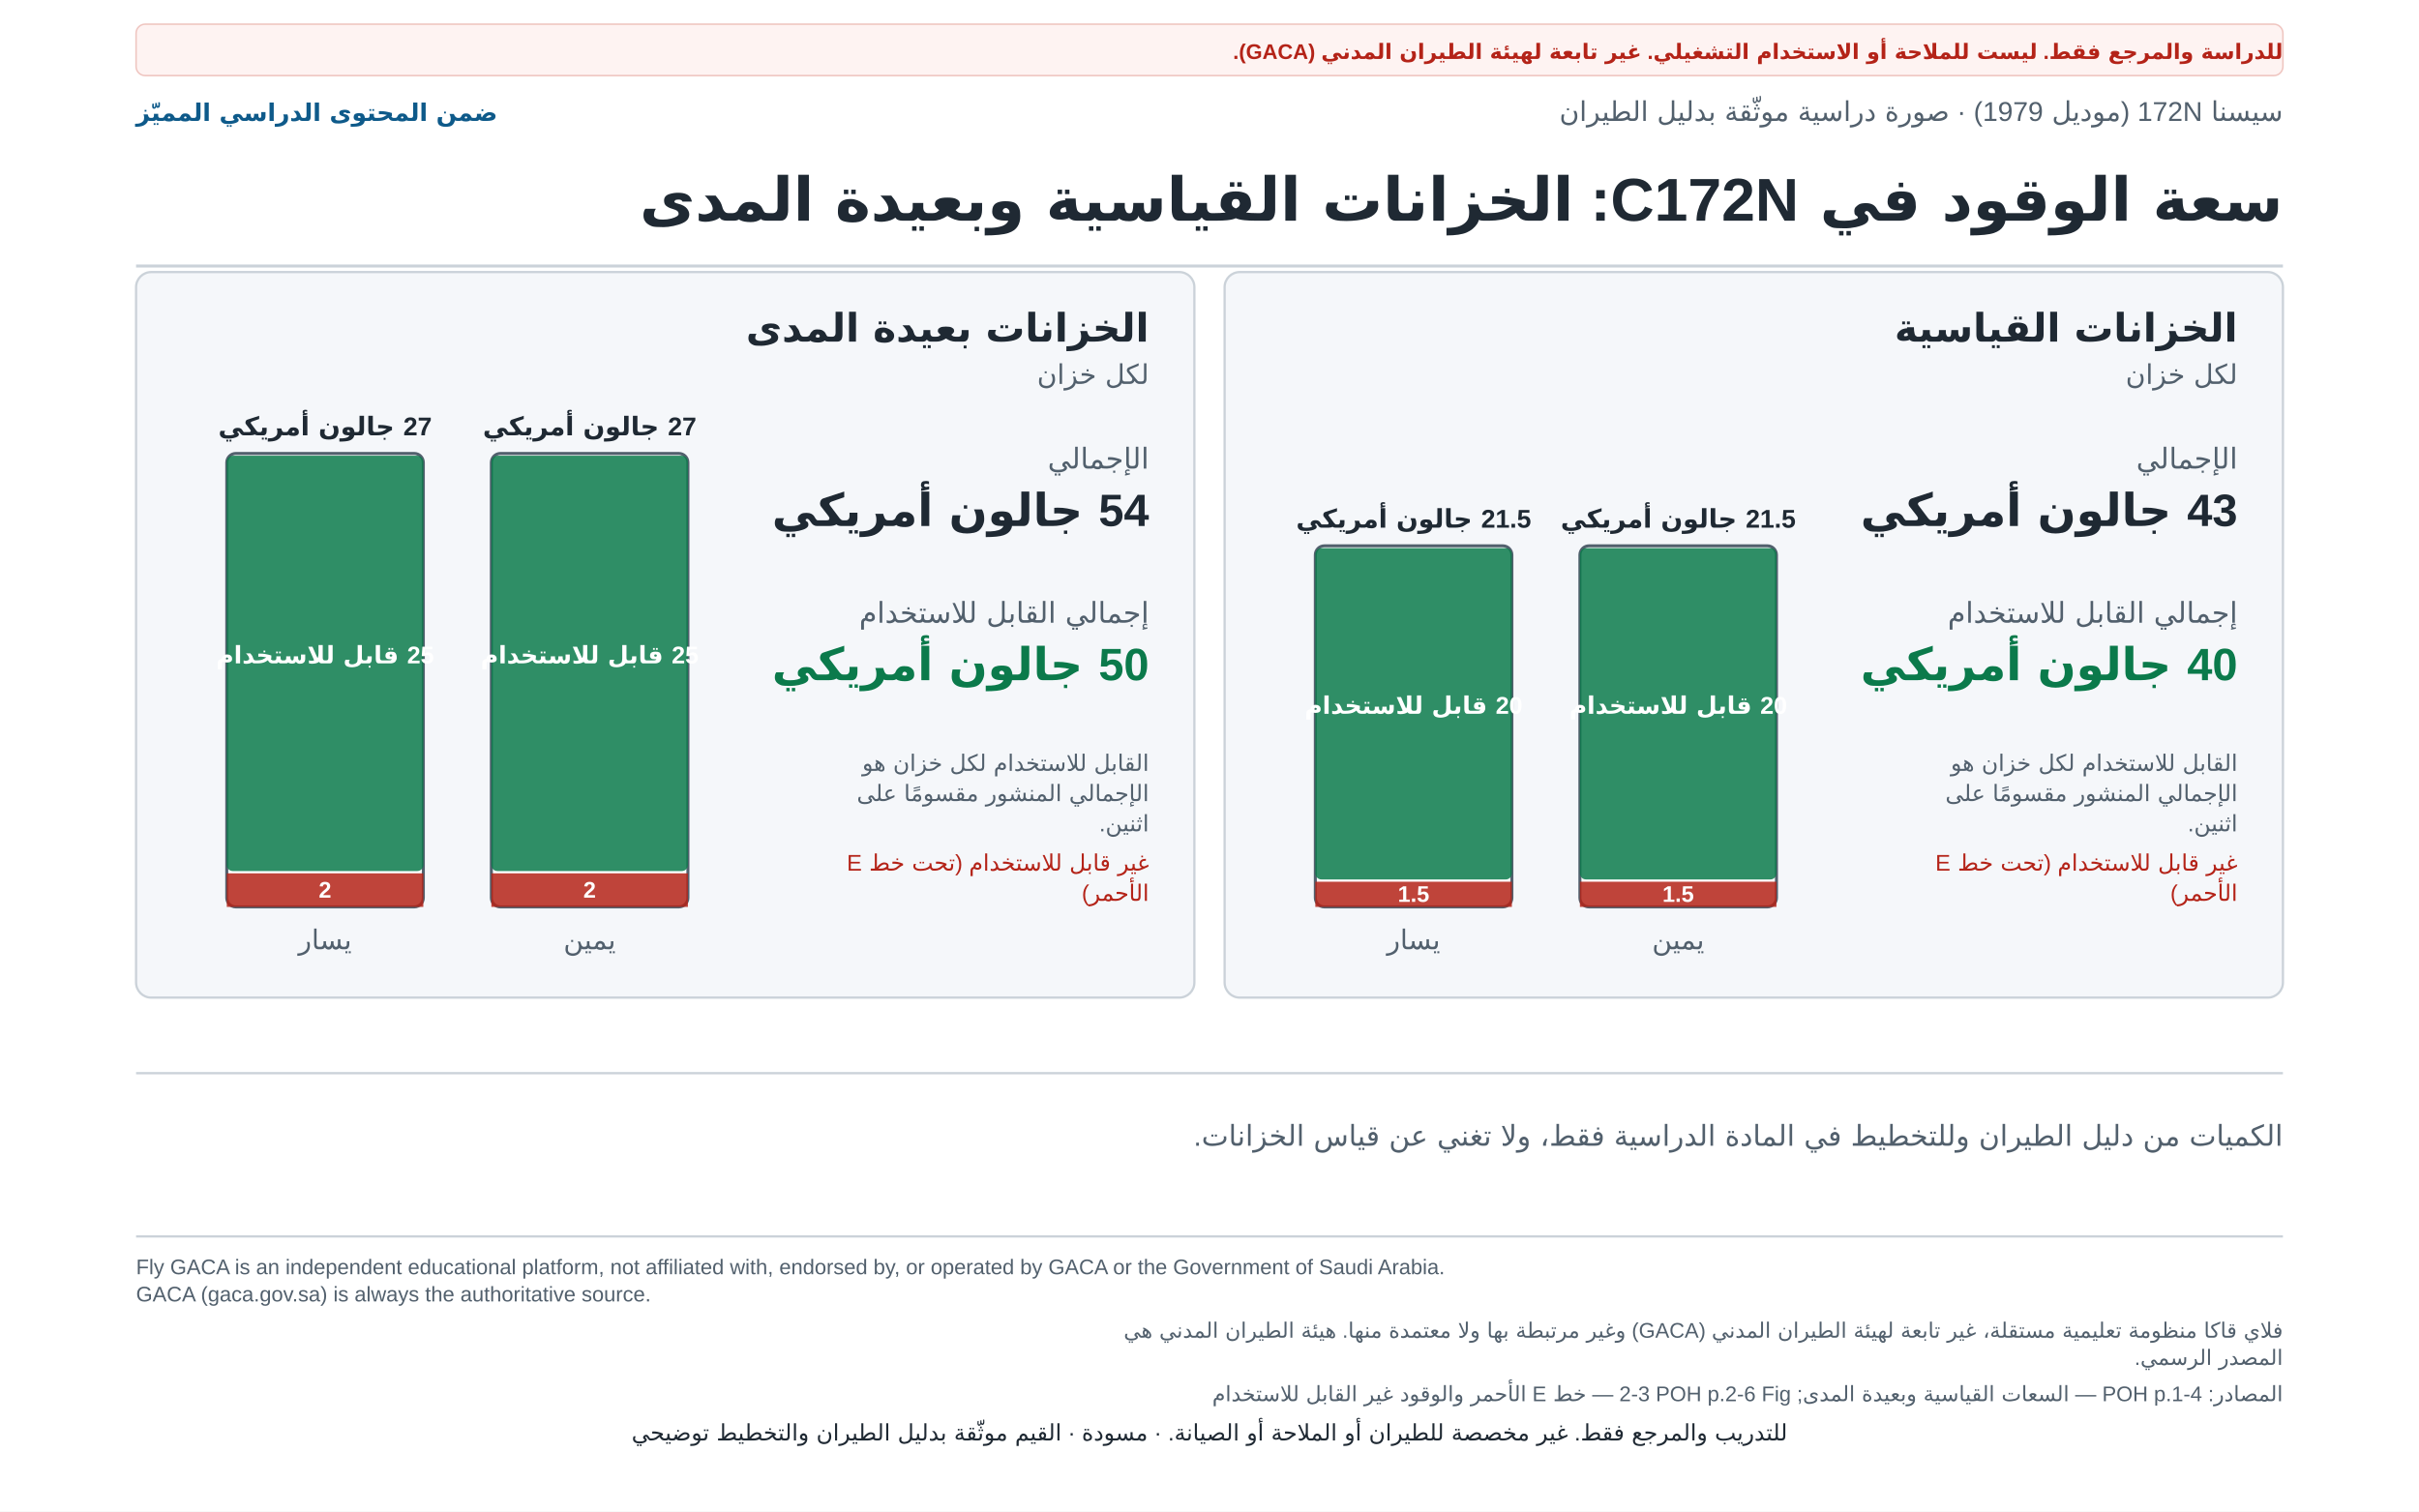
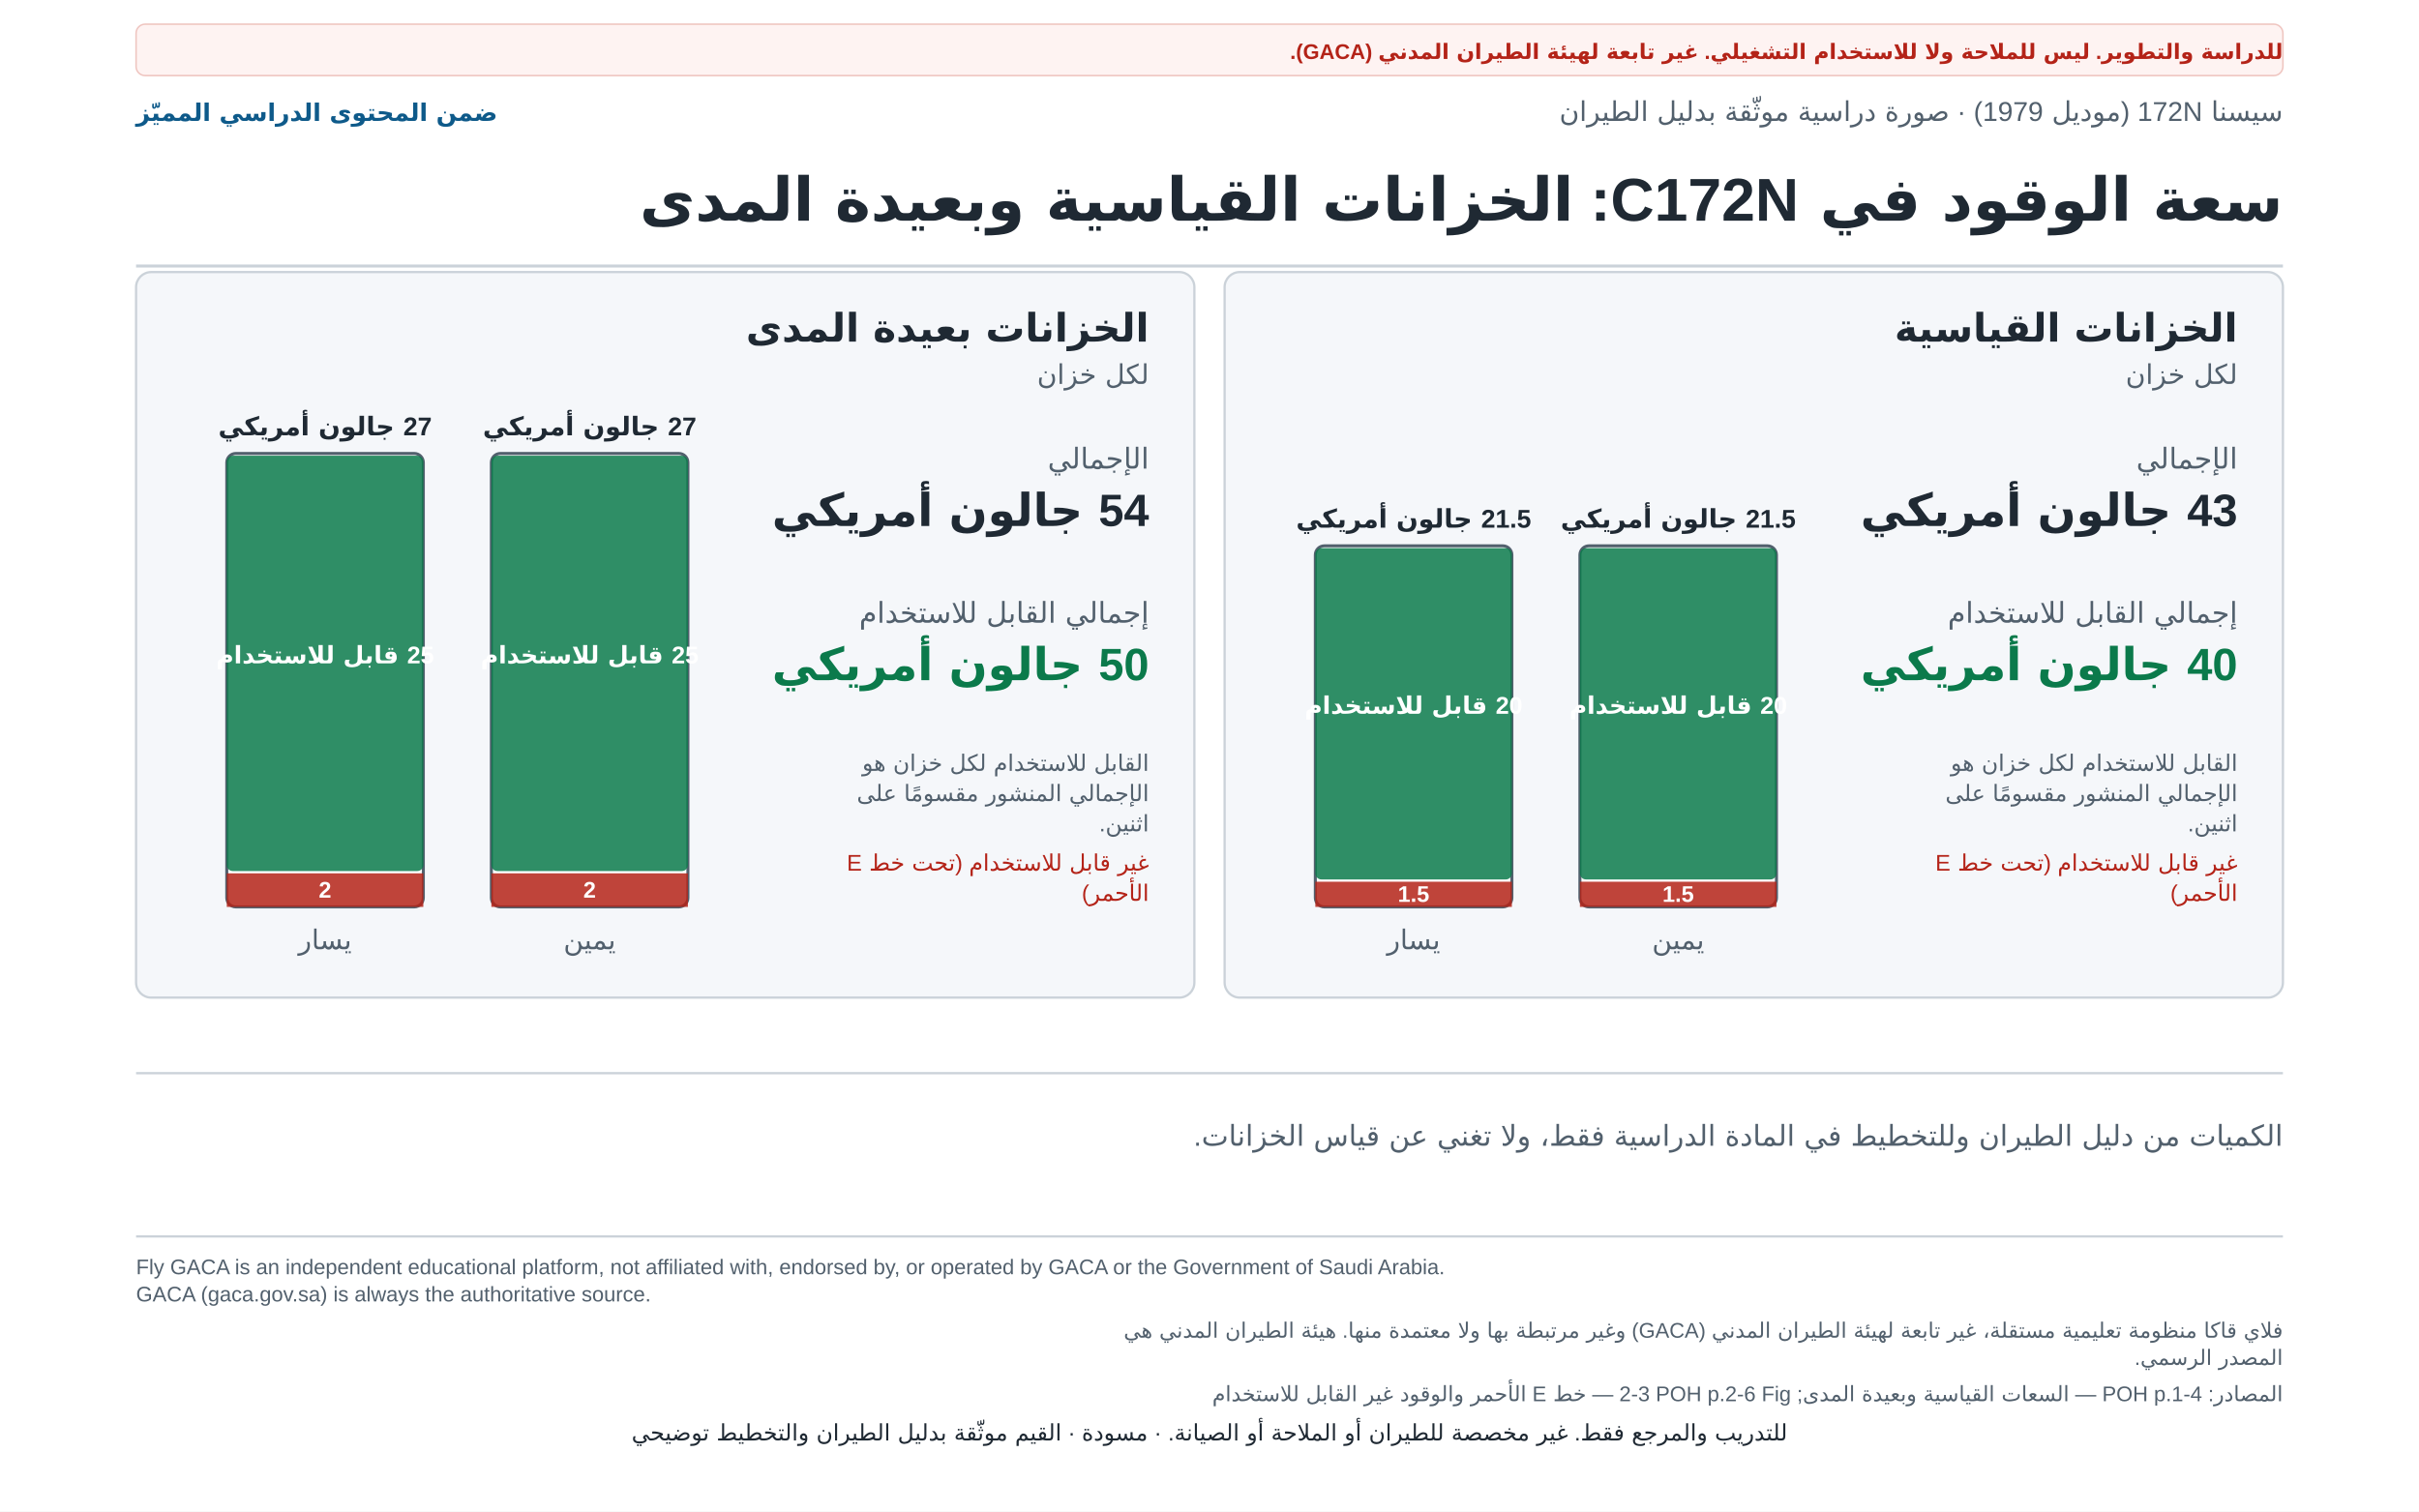
<svg xmlns="http://www.w3.org/2000/svg" viewBox="0 0 1600 1000" width="1600" height="1000" direction="rtl" lang="ar" role="img" aria-labelledby="t">
  <rect x="0" y="0" width="1600" height="1000" fill="#FFFFFF" />
  <rect x="90" y="16" width="1420" height="34" fill="#FEF3F2" stroke="#EFC5C0" stroke-width="1" rx="6" />
-   <text x="1510" y="39" text-anchor="start" font-family="IBM Plex Sans, IBM Plex Sans Arabic, Helvetica Neue, Arial, sans-serif" font-size="14" font-weight="600" fill="#B42318" direction="rtl">للدراسة والمرجع فقط. ليست للملاحة أو الاستخدام التشغيلي. غير تابعة لهيئة الطيران المدني (GACA).</text>
+   <text x="1510" y="39" text-anchor="start" font-family="IBM Plex Sans, IBM Plex Sans Arabic, Helvetica Neue, Arial, sans-serif" font-size="14" font-weight="600" fill="#B42318" direction="rtl">للدراسة والتطوير. ليس للملاحة ولا للاستخدام التشغيلي. غير تابعة لهيئة الطيران المدني (GACA).</text>
  <text x="1510" y="80" text-anchor="start" font-family="IBM Plex Sans, IBM Plex Sans Arabic, Helvetica Neue, Arial, sans-serif" font-size="18" fill="#52606D">سيسنا 172N (موديل ⁦1979⁩) · صورة دراسية موثّقة بدليل الطيران</text>
  <text x="90" y="80" text-anchor="end" font-family="IBM Plex Sans, IBM Plex Sans Arabic, Helvetica Neue, Arial, sans-serif" font-size="16" font-weight="600" fill="#0E5A8A">ضمن المحتوى الدراسي المميّز</text>
  <text x="1510" y="146" text-anchor="start" font-family="IBM Plex Sans, IBM Plex Sans Arabic, Helvetica Neue, Arial, sans-serif" font-size="40" font-weight="600" fill="#1F2933">سعة الوقود في C172N: الخزانات القياسية وبعيدة المدى</text>
  <line x1="90" y1="176" x2="1510" y2="176" stroke="#CBD2D9" stroke-width="2" />
  <g>
    <rect x="810" y="180" width="700" height="480" fill="#F5F7FA" stroke="#CBD2D9" stroke-width="1.5" rx="10" />
    <text x="1480" y="226" text-anchor="start" font-family="IBM Plex Sans, IBM Plex Sans Arabic, Helvetica Neue, Arial, sans-serif" font-size="26" font-weight="600" fill="#1F2933">الخزانات القياسية</text>
    <text x="1480" y="254" text-anchor="start" font-family="IBM Plex Sans, IBM Plex Sans Arabic, Helvetica Neue, Arial, sans-serif" font-size="18" fill="#52606D">لكل خزان</text>
    <rect x="870" y="361.11" width="130" height="238.89" fill="#FFFFFF" stroke="#52606D" stroke-width="2" rx="6" />
    <rect x="870" y="583.33" width="130" height="16.67" fill="#B42318" opacity="0.85" />
    <rect x="870" y="362.61" width="130" height="219.22" fill="#0B7A4B" opacity="0.85" rx="4" />
    <text x="935" y="628" text-anchor="middle" font-family="IBM Plex Sans, IBM Plex Sans Arabic, Helvetica Neue, Arial, sans-serif" font-size="18" fill="#52606D">يسار</text>
    <text x="935" y="349.11" text-anchor="middle" font-family="IBM Plex Sans, IBM Plex Sans Arabic, Helvetica Neue, Arial, sans-serif" font-size="17" font-weight="600" fill="#1F2933">21.5 جالون أمريكي</text>
    <text x="935" y="472.22" text-anchor="middle" font-family="IBM Plex Sans, IBM Plex Sans Arabic, Helvetica Neue, Arial, sans-serif" font-size="16" font-weight="600" fill="#FFFFFF">20 قابل للاستخدام</text>
    <text x="935" y="596.67" text-anchor="middle" font-family="IBM Plex Sans, IBM Plex Sans Arabic, Helvetica Neue, Arial, sans-serif" font-size="15" font-weight="600" fill="#FFFFFF">1.5</text>
    <rect x="1045" y="361.11" width="130" height="238.89" fill="#FFFFFF" stroke="#52606D" stroke-width="2" rx="6" />
    <rect x="1045" y="583.33" width="130" height="16.67" fill="#B42318" opacity="0.85" />
    <rect x="1045" y="362.61" width="130" height="219.22" fill="#0B7A4B" opacity="0.85" rx="4" />
    <text x="1110" y="628" text-anchor="middle" font-family="IBM Plex Sans, IBM Plex Sans Arabic, Helvetica Neue, Arial, sans-serif" font-size="18" fill="#52606D">يمين</text>
    <text x="1110" y="349.11" text-anchor="middle" font-family="IBM Plex Sans, IBM Plex Sans Arabic, Helvetica Neue, Arial, sans-serif" font-size="17" font-weight="600" fill="#1F2933">21.5 جالون أمريكي</text>
    <text x="1110" y="472.22" text-anchor="middle" font-family="IBM Plex Sans, IBM Plex Sans Arabic, Helvetica Neue, Arial, sans-serif" font-size="16" font-weight="600" fill="#FFFFFF">20 قابل للاستخدام</text>
    <text x="1110" y="596.67" text-anchor="middle" font-family="IBM Plex Sans, IBM Plex Sans Arabic, Helvetica Neue, Arial, sans-serif" font-size="15" font-weight="600" fill="#FFFFFF">1.5</text>
    <text x="1480" y="310" text-anchor="start" font-family="IBM Plex Sans, IBM Plex Sans Arabic, Helvetica Neue, Arial, sans-serif" font-size="19" fill="#52606D">الإجمالي</text>
    <text x="1480" y="348" text-anchor="start" font-family="IBM Plex Sans, IBM Plex Sans Arabic, Helvetica Neue, Arial, sans-serif" font-size="30" font-weight="600" fill="#1F2933">43 جالون أمريكي</text>
    <text x="1480" y="412" text-anchor="start" font-family="IBM Plex Sans, IBM Plex Sans Arabic, Helvetica Neue, Arial, sans-serif" font-size="19" fill="#52606D">إجمالي القابل للاستخدام</text>
    <text x="1480" y="450" text-anchor="start" font-family="IBM Plex Sans, IBM Plex Sans Arabic, Helvetica Neue, Arial, sans-serif" font-size="30" font-weight="600" fill="#0B7A4B">40 جالون أمريكي</text>
    <text x="1480" y="510" text-anchor="start" font-family="IBM Plex Sans, IBM Plex Sans Arabic, Helvetica Neue, Arial, sans-serif" font-size="15" fill="#52606D">القابل للاستخدام لكل خزان هو</text>
    <text x="1480" y="530" text-anchor="start" font-family="IBM Plex Sans, IBM Plex Sans Arabic, Helvetica Neue, Arial, sans-serif" font-size="15" fill="#52606D">الإجمالي المنشور مقسومًا على</text>
    <text x="1480" y="550" text-anchor="start" font-family="IBM Plex Sans, IBM Plex Sans Arabic, Helvetica Neue, Arial, sans-serif" font-size="15" fill="#52606D">اثنين.</text>
    <text x="1480" y="576" text-anchor="start" font-family="IBM Plex Sans, IBM Plex Sans Arabic, Helvetica Neue, Arial, sans-serif" font-size="15" fill="#B42318">غير قابل للاستخدام (تحت خط E</text>
    <text x="1480" y="596" text-anchor="start" font-family="IBM Plex Sans, IBM Plex Sans Arabic, Helvetica Neue, Arial, sans-serif" font-size="15" fill="#B42318">الأحمر)</text>
    <rect x="90" y="180" width="700" height="480" fill="#F5F7FA" stroke="#CBD2D9" stroke-width="1.5" rx="10" />
    <text x="760" y="226" text-anchor="start" font-family="IBM Plex Sans, IBM Plex Sans Arabic, Helvetica Neue, Arial, sans-serif" font-size="26" font-weight="600" fill="#1F2933">الخزانات بعيدة المدى</text>
    <text x="760" y="254" text-anchor="start" font-family="IBM Plex Sans, IBM Plex Sans Arabic, Helvetica Neue, Arial, sans-serif" font-size="18" fill="#52606D">لكل خزان</text>
    <rect x="150" y="300" width="130" height="300" fill="#FFFFFF" stroke="#52606D" stroke-width="2" rx="6" />
    <rect x="150" y="577.78" width="130" height="22.22" fill="#B42318" opacity="0.85" />
    <rect x="150" y="301.5" width="130" height="274.78" fill="#0B7A4B" opacity="0.85" rx="4" />
    <text x="215" y="628" text-anchor="middle" font-family="IBM Plex Sans, IBM Plex Sans Arabic, Helvetica Neue, Arial, sans-serif" font-size="18" fill="#52606D">يسار</text>
    <text x="215" y="288" text-anchor="middle" font-family="IBM Plex Sans, IBM Plex Sans Arabic, Helvetica Neue, Arial, sans-serif" font-size="17" font-weight="600" fill="#1F2933">27 جالون أمريكي</text>
    <text x="215" y="438.89" text-anchor="middle" font-family="IBM Plex Sans, IBM Plex Sans Arabic, Helvetica Neue, Arial, sans-serif" font-size="16" font-weight="600" fill="#FFFFFF">25 قابل للاستخدام</text>
    <text x="215" y="593.89" text-anchor="middle" font-family="IBM Plex Sans, IBM Plex Sans Arabic, Helvetica Neue, Arial, sans-serif" font-size="15" font-weight="600" fill="#FFFFFF">2</text>
    <rect x="325" y="300" width="130" height="300" fill="#FFFFFF" stroke="#52606D" stroke-width="2" rx="6" />
    <rect x="325" y="577.78" width="130" height="22.22" fill="#B42318" opacity="0.85" />
    <rect x="325" y="301.5" width="130" height="274.78" fill="#0B7A4B" opacity="0.85" rx="4" />
    <text x="390" y="628" text-anchor="middle" font-family="IBM Plex Sans, IBM Plex Sans Arabic, Helvetica Neue, Arial, sans-serif" font-size="18" fill="#52606D">يمين</text>
    <text x="390" y="288" text-anchor="middle" font-family="IBM Plex Sans, IBM Plex Sans Arabic, Helvetica Neue, Arial, sans-serif" font-size="17" font-weight="600" fill="#1F2933">27 جالون أمريكي</text>
    <text x="390" y="438.89" text-anchor="middle" font-family="IBM Plex Sans, IBM Plex Sans Arabic, Helvetica Neue, Arial, sans-serif" font-size="16" font-weight="600" fill="#FFFFFF">25 قابل للاستخدام</text>
    <text x="390" y="593.89" text-anchor="middle" font-family="IBM Plex Sans, IBM Plex Sans Arabic, Helvetica Neue, Arial, sans-serif" font-size="15" font-weight="600" fill="#FFFFFF">2</text>
    <text x="760" y="310" text-anchor="start" font-family="IBM Plex Sans, IBM Plex Sans Arabic, Helvetica Neue, Arial, sans-serif" font-size="19" fill="#52606D">الإجمالي</text>
    <text x="760" y="348" text-anchor="start" font-family="IBM Plex Sans, IBM Plex Sans Arabic, Helvetica Neue, Arial, sans-serif" font-size="30" font-weight="600" fill="#1F2933">54 جالون أمريكي</text>
    <text x="760" y="412" text-anchor="start" font-family="IBM Plex Sans, IBM Plex Sans Arabic, Helvetica Neue, Arial, sans-serif" font-size="19" fill="#52606D">إجمالي القابل للاستخدام</text>
    <text x="760" y="450" text-anchor="start" font-family="IBM Plex Sans, IBM Plex Sans Arabic, Helvetica Neue, Arial, sans-serif" font-size="30" font-weight="600" fill="#0B7A4B">50 جالون أمريكي</text>
    <text x="760" y="510" text-anchor="start" font-family="IBM Plex Sans, IBM Plex Sans Arabic, Helvetica Neue, Arial, sans-serif" font-size="15" fill="#52606D">القابل للاستخدام لكل خزان هو</text>
    <text x="760" y="530" text-anchor="start" font-family="IBM Plex Sans, IBM Plex Sans Arabic, Helvetica Neue, Arial, sans-serif" font-size="15" fill="#52606D">الإجمالي المنشور مقسومًا على</text>
    <text x="760" y="550" text-anchor="start" font-family="IBM Plex Sans, IBM Plex Sans Arabic, Helvetica Neue, Arial, sans-serif" font-size="15" fill="#52606D">اثنين.</text>
    <text x="760" y="576" text-anchor="start" font-family="IBM Plex Sans, IBM Plex Sans Arabic, Helvetica Neue, Arial, sans-serif" font-size="15" fill="#B42318">غير قابل للاستخدام (تحت خط E</text>
    <text x="760" y="596" text-anchor="start" font-family="IBM Plex Sans, IBM Plex Sans Arabic, Helvetica Neue, Arial, sans-serif" font-size="15" fill="#B42318">الأحمر)</text>
    <line x1="90" y1="710" x2="1510" y2="710" stroke="#CBD2D9" stroke-width="1.5" />
    <text x="1510" y="758" text-anchor="start" font-family="IBM Plex Sans, IBM Plex Sans Arabic, Helvetica Neue, Arial, sans-serif" font-size="19" fill="#52606D">الكميات من دليل الطيران وللتخطيط في المادة الدراسية فقط، ولا تغني عن قياس الخزانات.</text>
  </g>
  <line x1="90" y1="818" x2="1510" y2="818" stroke="#CBD2D9" stroke-width="1.5" />
  <text x="90" y="843" text-anchor="start" font-family="IBM Plex Sans, IBM Plex Sans Arabic, Helvetica Neue, Arial, sans-serif" font-size="14" fill="#52606D" direction="ltr">Fly GACA is an independent educational platform, not affiliated with, endorsed by, or operated by GACA or the Government of Saudi Arabia.</text>
  <text x="90" y="861" text-anchor="start" font-family="IBM Plex Sans, IBM Plex Sans Arabic, Helvetica Neue, Arial, sans-serif" font-size="14" fill="#52606D" direction="ltr">GACA (gaca.gov.sa) is always the authoritative source.</text>
  <text x="1510" y="885" text-anchor="start" font-family="IBM Plex Sans, IBM Plex Sans Arabic, Helvetica Neue, Arial, sans-serif" font-size="14" fill="#52606D" direction="rtl">فلاي قاكا منظومة تعليمية مستقلة، غير تابعة لهيئة الطيران المدني (GACA) وغير مرتبطة بها ولا معتمدة منها. هيئة الطيران المدني هي</text>
  <text x="1510" y="903" text-anchor="start" font-family="IBM Plex Sans, IBM Plex Sans Arabic, Helvetica Neue, Arial, sans-serif" font-size="14" fill="#52606D" direction="rtl">المصدر الرسمي.</text>
  <text x="1510" y="927" text-anchor="start" font-family="IBM Plex Sans, IBM Plex Sans Arabic, Helvetica Neue, Arial, sans-serif" font-size="14" fill="#52606D" direction="rtl">المصادر: POH p.1-4 — السعات القياسية وبعيدة المدى; POH p.2-6 Fig ⁦2-3⁩ — خط E الأحمر والوقود غير القابل للاستخدام</text>
  <text x="800" y="953" text-anchor="middle" font-family="IBM Plex Sans, IBM Plex Sans Arabic, Helvetica Neue, Arial, sans-serif" font-size="15" fill="#1F2933">للتدريب والمرجع فقط. غير مخصصة للطيران أو الملاحة أو الصيانة. · مسودة · القيم موثّقة بدليل الطيران والتخطيط توضيحي</text>
</svg>
